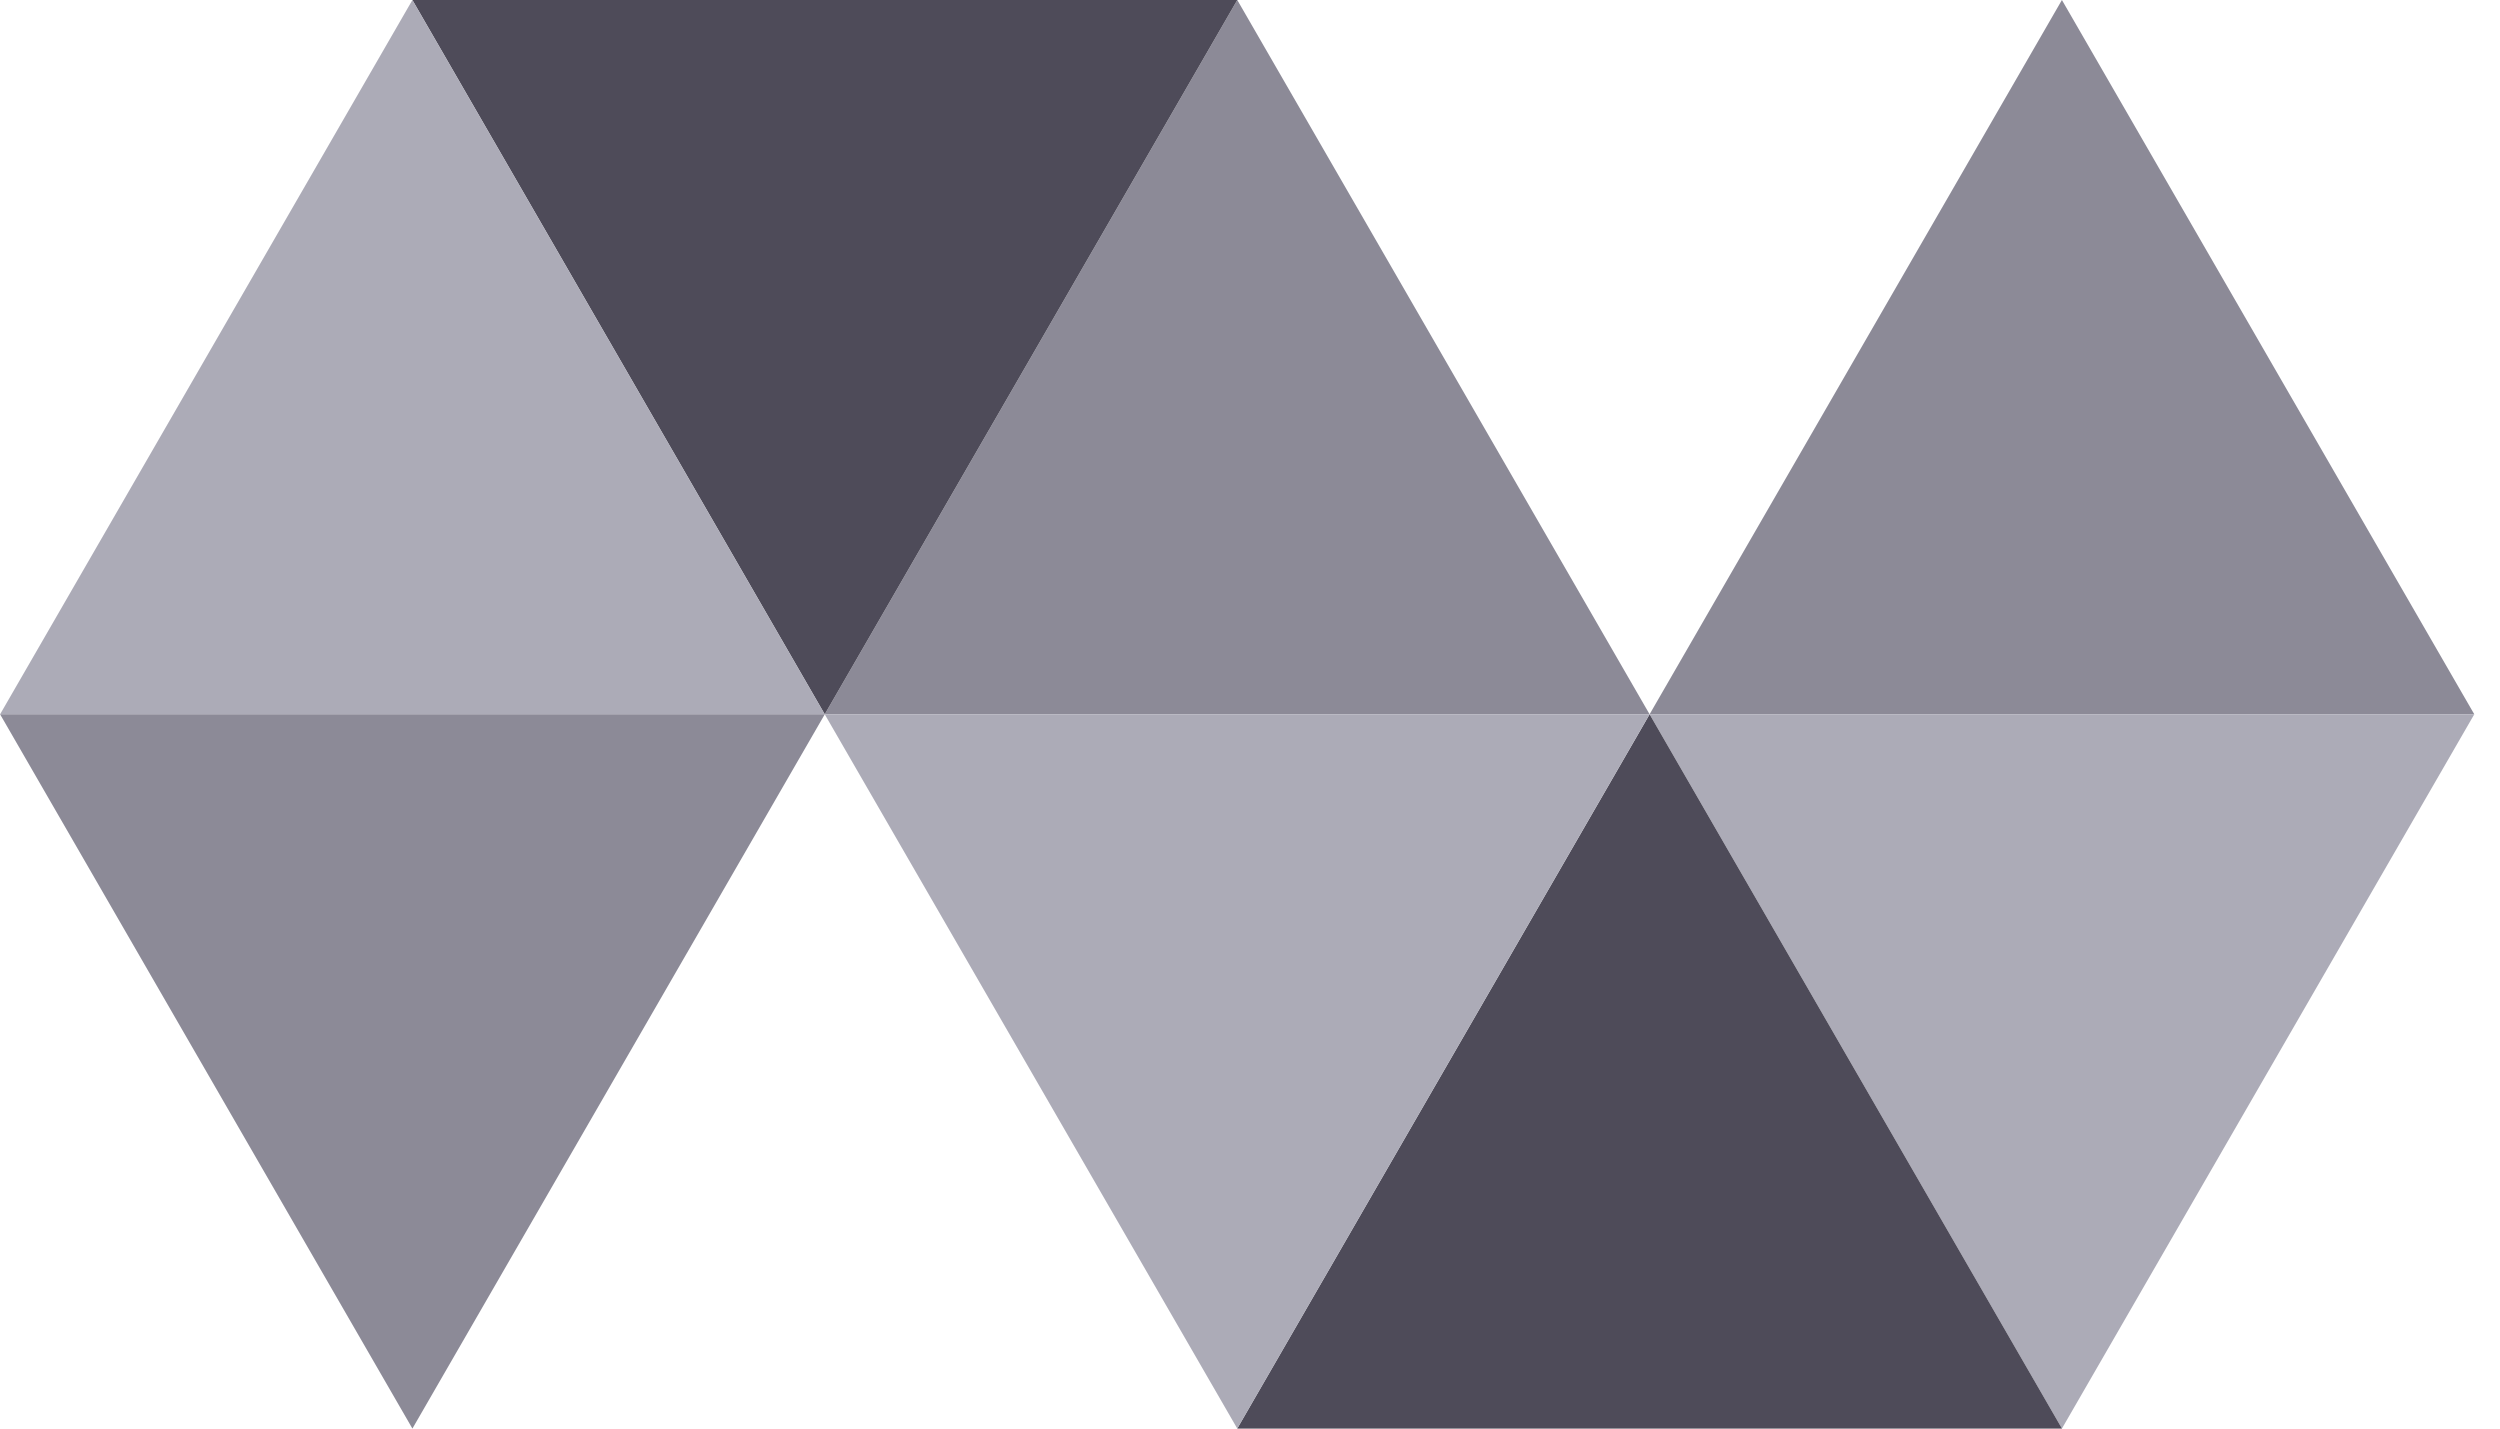
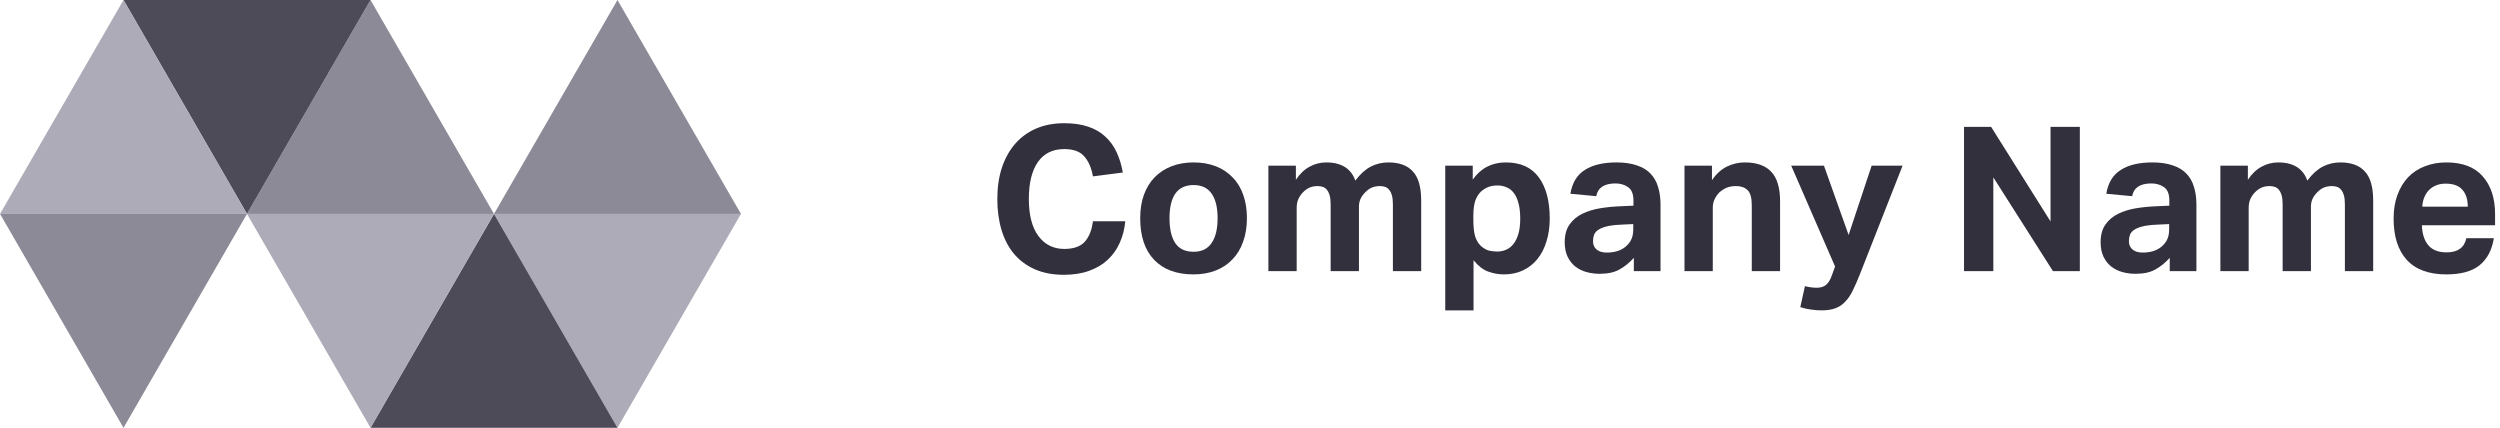
- <svg xmlns="http://www.w3.org/2000/svg" width="56" height="32" viewBox="0 0 56 32" fill="none">
+ <svg xmlns="http://www.w3.org/2000/svg" width="187" height="32" viewBox="0 0 187 32" fill="none">
  <path d="M46.187 -4.03742e-07L55.424 16L36.951 16L46.187 -4.03742e-07Z" fill="#8C8A97" />
  <path d="M46.187 32L55.424 16L36.951 16L46.187 32Z" fill="#ACABB7" />
  <path d="M27.714 32L46.188 32L36.951 16" fill="#4E4B59" />
  <path d="M27.715 -4.03742e-07L18.474 16L36.951 16L27.715 -4.03742e-07Z" fill="#8C8A97" />
  <path d="M36.951 16L18.474 16L27.715 32L36.951 16Z" fill="#ACABB7" />
  <path d="M27.715 0L9.237 -8.07671e-07L18.474 16L27.715 0Z" fill="#4E4B59" />
  <path d="M9.238 -4.03742e-07L0.002 16L18.475 16L9.238 -4.03742e-07Z" fill="#ACABB7" />
  <path d="M18.475 16L0.002 16L9.238 32L18.475 16Z" fill="#8C8A97" />
+   <path d="M84.17 16.549C84.119 17.123 83.983 17.657 83.762 18.151C83.55 18.635 83.253 19.058 82.87 19.421C82.497 19.774 82.033 20.051 81.479 20.253C80.934 20.454 80.299 20.555 79.574 20.555C78.757 20.555 78.037 20.419 77.412 20.147C76.797 19.875 76.278 19.492 75.855 18.998C75.441 18.504 75.129 17.909 74.917 17.214C74.705 16.508 74.6 15.732 74.6 14.886C74.6 14.009 74.716 13.223 74.947 12.527C75.179 11.832 75.512 11.237 75.945 10.743C76.379 10.249 76.903 9.871 77.517 9.609C78.132 9.347 78.828 9.216 79.604 9.216C80.289 9.216 80.884 9.302 81.388 9.473C81.902 9.644 82.33 9.891 82.673 10.214C83.026 10.536 83.308 10.924 83.52 11.378C83.731 11.832 83.888 12.341 83.988 12.905L81.751 13.192C81.64 12.557 81.423 12.058 81.101 11.695C80.788 11.333 80.289 11.151 79.604 11.151C78.737 11.151 78.077 11.479 77.623 12.134C77.18 12.779 76.958 13.696 76.958 14.886C76.958 16.085 77.195 17.007 77.669 17.652C78.153 18.297 78.798 18.62 79.604 18.62C80.299 18.62 80.808 18.444 81.131 18.091C81.463 17.728 81.67 17.214 81.751 16.549H84.17Z" fill="#33303E" />
+   <path d="M89.278 20.525C88.008 20.525 87.026 20.162 86.33 19.436C85.635 18.711 85.287 17.672 85.287 16.322C85.287 15.677 85.378 15.097 85.559 14.583C85.751 14.059 86.018 13.621 86.36 13.268C86.713 12.905 87.136 12.628 87.63 12.436C88.124 12.245 88.674 12.149 89.278 12.149C89.893 12.149 90.448 12.245 90.941 12.436C91.435 12.628 91.853 12.905 92.196 13.268C92.549 13.621 92.816 14.059 92.998 14.583C93.179 15.097 93.27 15.677 93.27 16.322C93.27 16.977 93.174 17.567 92.982 18.091C92.801 18.605 92.534 19.043 92.181 19.406C91.838 19.769 91.42 20.046 90.926 20.238C90.432 20.429 89.883 20.525 89.278 20.525ZM89.278 18.832C89.883 18.832 90.332 18.615 90.624 18.181C90.926 17.748 91.077 17.128 91.077 16.322C91.077 15.515 90.926 14.901 90.624 14.477C90.332 14.054 89.883 13.842 89.278 13.842C88.674 13.842 88.22 14.054 87.918 14.477C87.625 14.901 87.479 15.515 87.479 16.322C87.479 17.138 87.625 17.763 87.918 18.197C88.21 18.62 88.663 18.832 89.278 18.832Z" fill="#33303E" />
+   <path d="M94.875 12.391H96.932V13.449C97.224 13.006 97.567 12.678 97.96 12.466C98.353 12.255 98.766 12.149 99.199 12.149C99.774 12.149 100.243 12.265 100.605 12.497C100.968 12.729 101.225 13.066 101.377 13.51C101.739 13.026 102.122 12.678 102.526 12.466C102.929 12.255 103.372 12.149 103.856 12.149C104.672 12.149 105.282 12.376 105.685 12.829C106.099 13.273 106.305 13.999 106.305 15.007V20.283H104.189V15.294C104.189 15.011 104.163 14.785 104.113 14.613C104.063 14.432 103.992 14.291 103.901 14.19C103.821 14.089 103.72 14.019 103.599 13.978C103.478 13.938 103.352 13.918 103.221 13.918C103.009 13.918 102.813 13.953 102.631 14.024C102.46 14.094 102.289 14.215 102.117 14.387C101.976 14.528 101.86 14.689 101.77 14.87C101.689 15.052 101.649 15.243 101.649 15.445V20.283H99.532V15.294C99.532 15.011 99.507 14.785 99.456 14.613C99.406 14.432 99.335 14.291 99.245 14.19C99.164 14.089 99.063 14.019 98.942 13.978C98.821 13.938 98.695 13.918 98.564 13.918C98.353 13.918 98.156 13.953 97.975 14.024C97.803 14.094 97.632 14.215 97.461 14.387C97.32 14.528 97.204 14.699 97.113 14.901C97.032 15.092 96.992 15.304 96.992 15.536V20.283H94.875V12.391Z" fill="#33303E" />
+   <path d="M108.104 12.391H110.161V13.434C110.765 12.577 111.592 12.149 112.64 12.149C113.739 12.149 114.56 12.522 115.104 13.268C115.649 14.014 115.921 15.037 115.921 16.337C115.921 16.962 115.84 17.531 115.679 18.045C115.528 18.559 115.301 19.003 114.999 19.376C114.706 19.739 114.348 20.021 113.925 20.223C113.502 20.424 113.023 20.525 112.489 20.525C112.096 20.525 111.703 20.454 111.31 20.313C110.927 20.172 110.564 19.89 110.221 19.466V23.216H108.104V12.391ZM110.206 16.397C110.206 16.912 110.246 17.325 110.327 17.637C110.418 17.939 110.559 18.186 110.75 18.378C110.952 18.559 111.153 18.68 111.355 18.741C111.567 18.791 111.778 18.816 111.99 18.816C112.222 18.816 112.443 18.771 112.655 18.68C112.867 18.59 113.048 18.448 113.199 18.257C113.361 18.055 113.487 17.798 113.577 17.486C113.668 17.174 113.713 16.796 113.713 16.352C113.713 15.888 113.668 15.5 113.577 15.188C113.497 14.876 113.381 14.623 113.23 14.432C113.078 14.23 112.897 14.089 112.685 14.009C112.484 13.918 112.267 13.873 112.035 13.873C111.773 13.873 111.546 13.908 111.355 13.978C111.163 14.049 110.977 14.16 110.796 14.311C110.594 14.502 110.443 14.744 110.342 15.037C110.251 15.329 110.206 15.702 110.206 16.155V16.397Z" fill="#33303E" />
+   <path d="M122.211 19.285C121.898 19.638 121.546 19.925 121.153 20.147C120.77 20.369 120.271 20.48 119.656 20.48C119.303 20.48 118.965 20.434 118.643 20.343C118.33 20.253 118.053 20.112 117.811 19.92C117.58 19.729 117.393 19.487 117.252 19.194C117.111 18.892 117.04 18.534 117.04 18.121C117.04 17.577 117.161 17.133 117.403 16.791C117.645 16.448 117.963 16.181 118.356 15.989C118.749 15.798 119.187 15.662 119.671 15.581C120.165 15.5 120.664 15.45 121.168 15.43L122.181 15.384V14.991C122.181 14.508 122.045 14.175 121.772 13.993C121.51 13.812 121.198 13.721 120.835 13.721C119.999 13.721 119.52 14.039 119.399 14.674L117.464 14.492C117.605 13.666 117.968 13.071 118.552 12.708C119.137 12.335 119.923 12.149 120.911 12.149C121.515 12.149 122.029 12.225 122.453 12.376C122.876 12.517 123.214 12.724 123.466 12.996C123.728 13.268 123.914 13.601 124.025 13.993C124.146 14.377 124.207 14.81 124.207 15.294V20.283H122.211V19.285ZM122.166 16.76L121.228 16.806C120.785 16.826 120.427 16.871 120.155 16.942C119.883 17.012 119.671 17.103 119.52 17.214C119.379 17.315 119.283 17.436 119.233 17.577C119.182 17.718 119.157 17.874 119.157 18.045C119.157 18.307 119.248 18.514 119.429 18.665C119.61 18.816 119.862 18.892 120.185 18.892C120.729 18.892 121.173 18.766 121.515 18.514C121.707 18.373 121.863 18.197 121.984 17.985C122.105 17.763 122.166 17.491 122.166 17.169V16.76Z" fill="#33303E" />
+   <path d="M125.999 12.391H128.055V13.479C128.368 13.016 128.735 12.678 129.159 12.466C129.592 12.255 130.041 12.149 130.504 12.149C131.401 12.149 132.067 12.386 132.5 12.86C132.933 13.323 133.15 14.059 133.15 15.067V20.283H131.033V15.354C131.033 14.8 130.928 14.422 130.716 14.22C130.504 14.019 130.222 13.918 129.869 13.918C129.597 13.918 129.36 13.958 129.159 14.039C128.967 14.12 128.786 14.235 128.614 14.387C128.473 14.528 128.352 14.699 128.252 14.901C128.161 15.092 128.116 15.304 128.116 15.536V20.283H125.999V12.391Z" fill="#33303E" />
+   <path d="M135.01 21.402C135.302 21.482 135.6 21.523 135.902 21.523C136.184 21.523 136.411 21.452 136.583 21.311C136.754 21.18 136.9 20.943 137.021 20.601L137.263 19.935L133.982 12.391H136.431L138.276 17.577L139.999 12.391H142.313L139.122 20.51C138.941 20.963 138.77 21.356 138.608 21.689C138.447 22.032 138.261 22.314 138.049 22.536C137.847 22.767 137.601 22.939 137.308 23.05C137.026 23.161 136.673 23.216 136.25 23.216C135.988 23.216 135.726 23.196 135.464 23.155C135.212 23.125 134.945 23.065 134.662 22.974L135.01 21.402Z" fill="#33303E" />
+   <path d="M146.909 9.488H148.935L153.38 16.564V9.488H155.572V20.283H153.562L149.101 13.268V20.283H146.909V9.488Z" fill="#33303E" />
+   <path d="M162.296 19.285C161.984 19.638 161.631 19.925 161.238 20.147C160.855 20.369 160.356 20.48 159.741 20.48C159.389 20.48 159.051 20.434 158.728 20.343C158.416 20.253 158.139 20.112 157.897 19.92C157.665 19.729 157.479 19.487 157.337 19.194C157.196 18.892 157.126 18.534 157.126 18.121C157.126 17.577 157.247 17.133 157.489 16.791C157.731 16.448 158.048 16.181 158.441 15.989C158.834 15.798 159.273 15.662 159.756 15.581C160.25 15.5 160.749 15.45 161.253 15.43L162.266 15.384V14.991C162.266 14.508 162.13 14.175 161.858 13.993C161.596 13.812 161.283 13.721 160.921 13.721C160.084 13.721 159.605 14.039 159.484 14.674L157.549 14.492C157.69 13.666 158.053 13.071 158.638 12.708C159.222 12.335 160.008 12.149 160.996 12.149C161.601 12.149 162.115 12.225 162.538 12.376C162.962 12.517 163.299 12.724 163.551 12.996C163.813 13.268 164 13.601 164.111 13.993C164.232 14.377 164.292 14.81 164.292 15.294V20.283H162.296V19.285ZM162.251 16.76L161.314 16.806C160.87 16.826 160.512 16.871 160.24 16.942C159.968 17.012 159.756 17.103 159.605 17.214C159.464 17.315 159.368 17.436 159.318 17.577C159.268 17.718 159.242 17.874 159.242 18.045C159.242 18.307 159.333 18.514 159.515 18.665C159.696 18.816 159.948 18.892 160.27 18.892C160.815 18.892 161.258 18.766 161.601 18.514C161.792 18.373 161.949 18.197 162.07 17.985C162.191 17.763 162.251 17.491 162.251 17.169V16.76Z" fill="#33303E" />
+   <path d="M166.084 12.391H168.141V13.449C168.433 13.006 168.775 12.678 169.169 12.466C169.562 12.255 169.975 12.149 170.408 12.149C170.983 12.149 171.452 12.265 171.814 12.497C172.177 12.729 172.434 13.066 172.585 13.51C172.948 13.026 173.331 12.678 173.734 12.466C174.138 12.255 174.581 12.149 175.065 12.149C175.881 12.149 176.491 12.376 176.894 12.829C177.308 13.273 177.514 13.999 177.514 15.007V20.283H175.398V15.294C175.398 15.011 175.372 14.785 175.322 14.613C175.272 14.432 175.201 14.291 175.11 14.19C175.03 14.089 174.929 14.019 174.808 13.978C174.687 13.938 174.561 13.918 174.43 13.918C174.218 13.918 174.022 13.953 173.84 14.024C173.669 14.094 173.498 14.215 173.326 14.387C173.185 14.528 173.069 14.689 172.979 14.87C172.898 15.052 172.858 15.243 172.858 15.445V20.283H170.741V15.294C170.741 15.011 170.716 14.785 170.665 14.613C170.615 14.432 170.544 14.291 170.454 14.19C170.373 14.089 170.272 14.019 170.151 13.978C170.03 13.938 169.904 13.918 169.773 13.918C169.562 13.918 169.365 13.953 169.184 14.024C169.012 14.094 168.841 14.215 168.67 14.387C168.529 14.528 168.413 14.699 168.322 14.901C168.241 15.092 168.201 15.304 168.201 15.536V20.283H166.084V12.391Z" fill="#33303E" />
+   <path d="M186.54 17.819C186.399 18.706 186.041 19.381 185.467 19.845C184.902 20.298 184.076 20.525 182.987 20.525C181.677 20.525 180.689 20.162 180.024 19.436C179.369 18.711 179.041 17.683 179.041 16.352C179.041 15.687 179.137 15.097 179.328 14.583C179.52 14.059 179.787 13.616 180.13 13.253C180.482 12.89 180.901 12.618 181.385 12.436C181.868 12.245 182.403 12.149 182.987 12.149C184.197 12.149 185.104 12.497 185.709 13.192C186.323 13.888 186.631 14.825 186.631 16.004V16.851H181.158C181.178 17.486 181.339 17.985 181.642 18.348C181.944 18.701 182.398 18.877 183.002 18.877C183.839 18.877 184.333 18.524 184.484 17.819H186.54ZM184.59 15.46C184.59 14.916 184.454 14.492 184.182 14.19C183.919 13.888 183.506 13.736 182.942 13.736C182.66 13.736 182.413 13.782 182.201 13.873C181.989 13.963 181.808 14.089 181.657 14.251C181.516 14.402 181.405 14.583 181.324 14.795C181.243 14.996 181.198 15.218 181.188 15.46H184.59Z" fill="#33303E" />
</svg>
